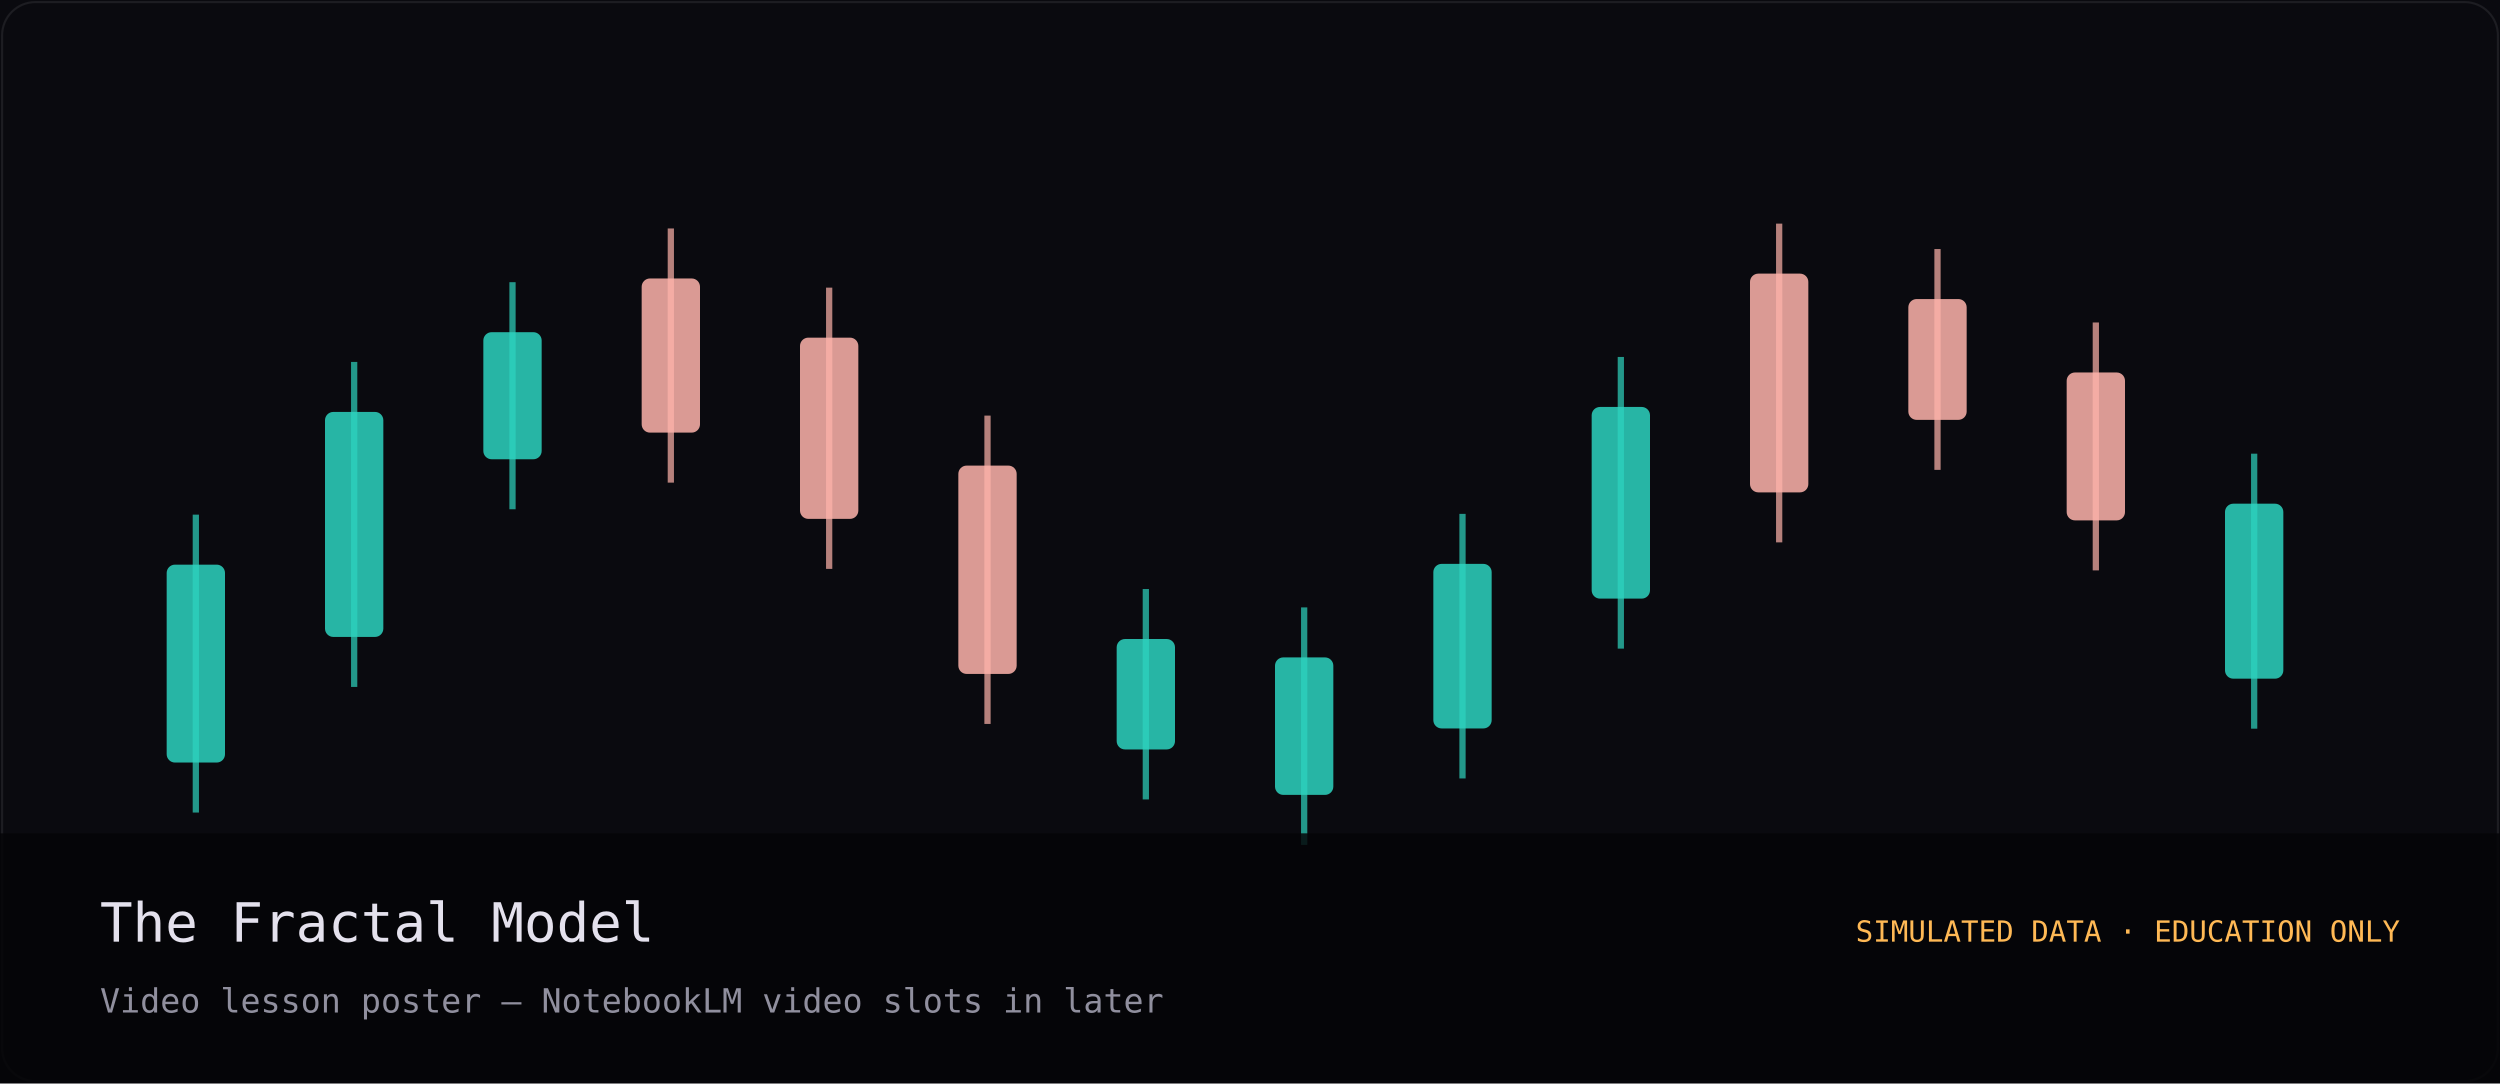
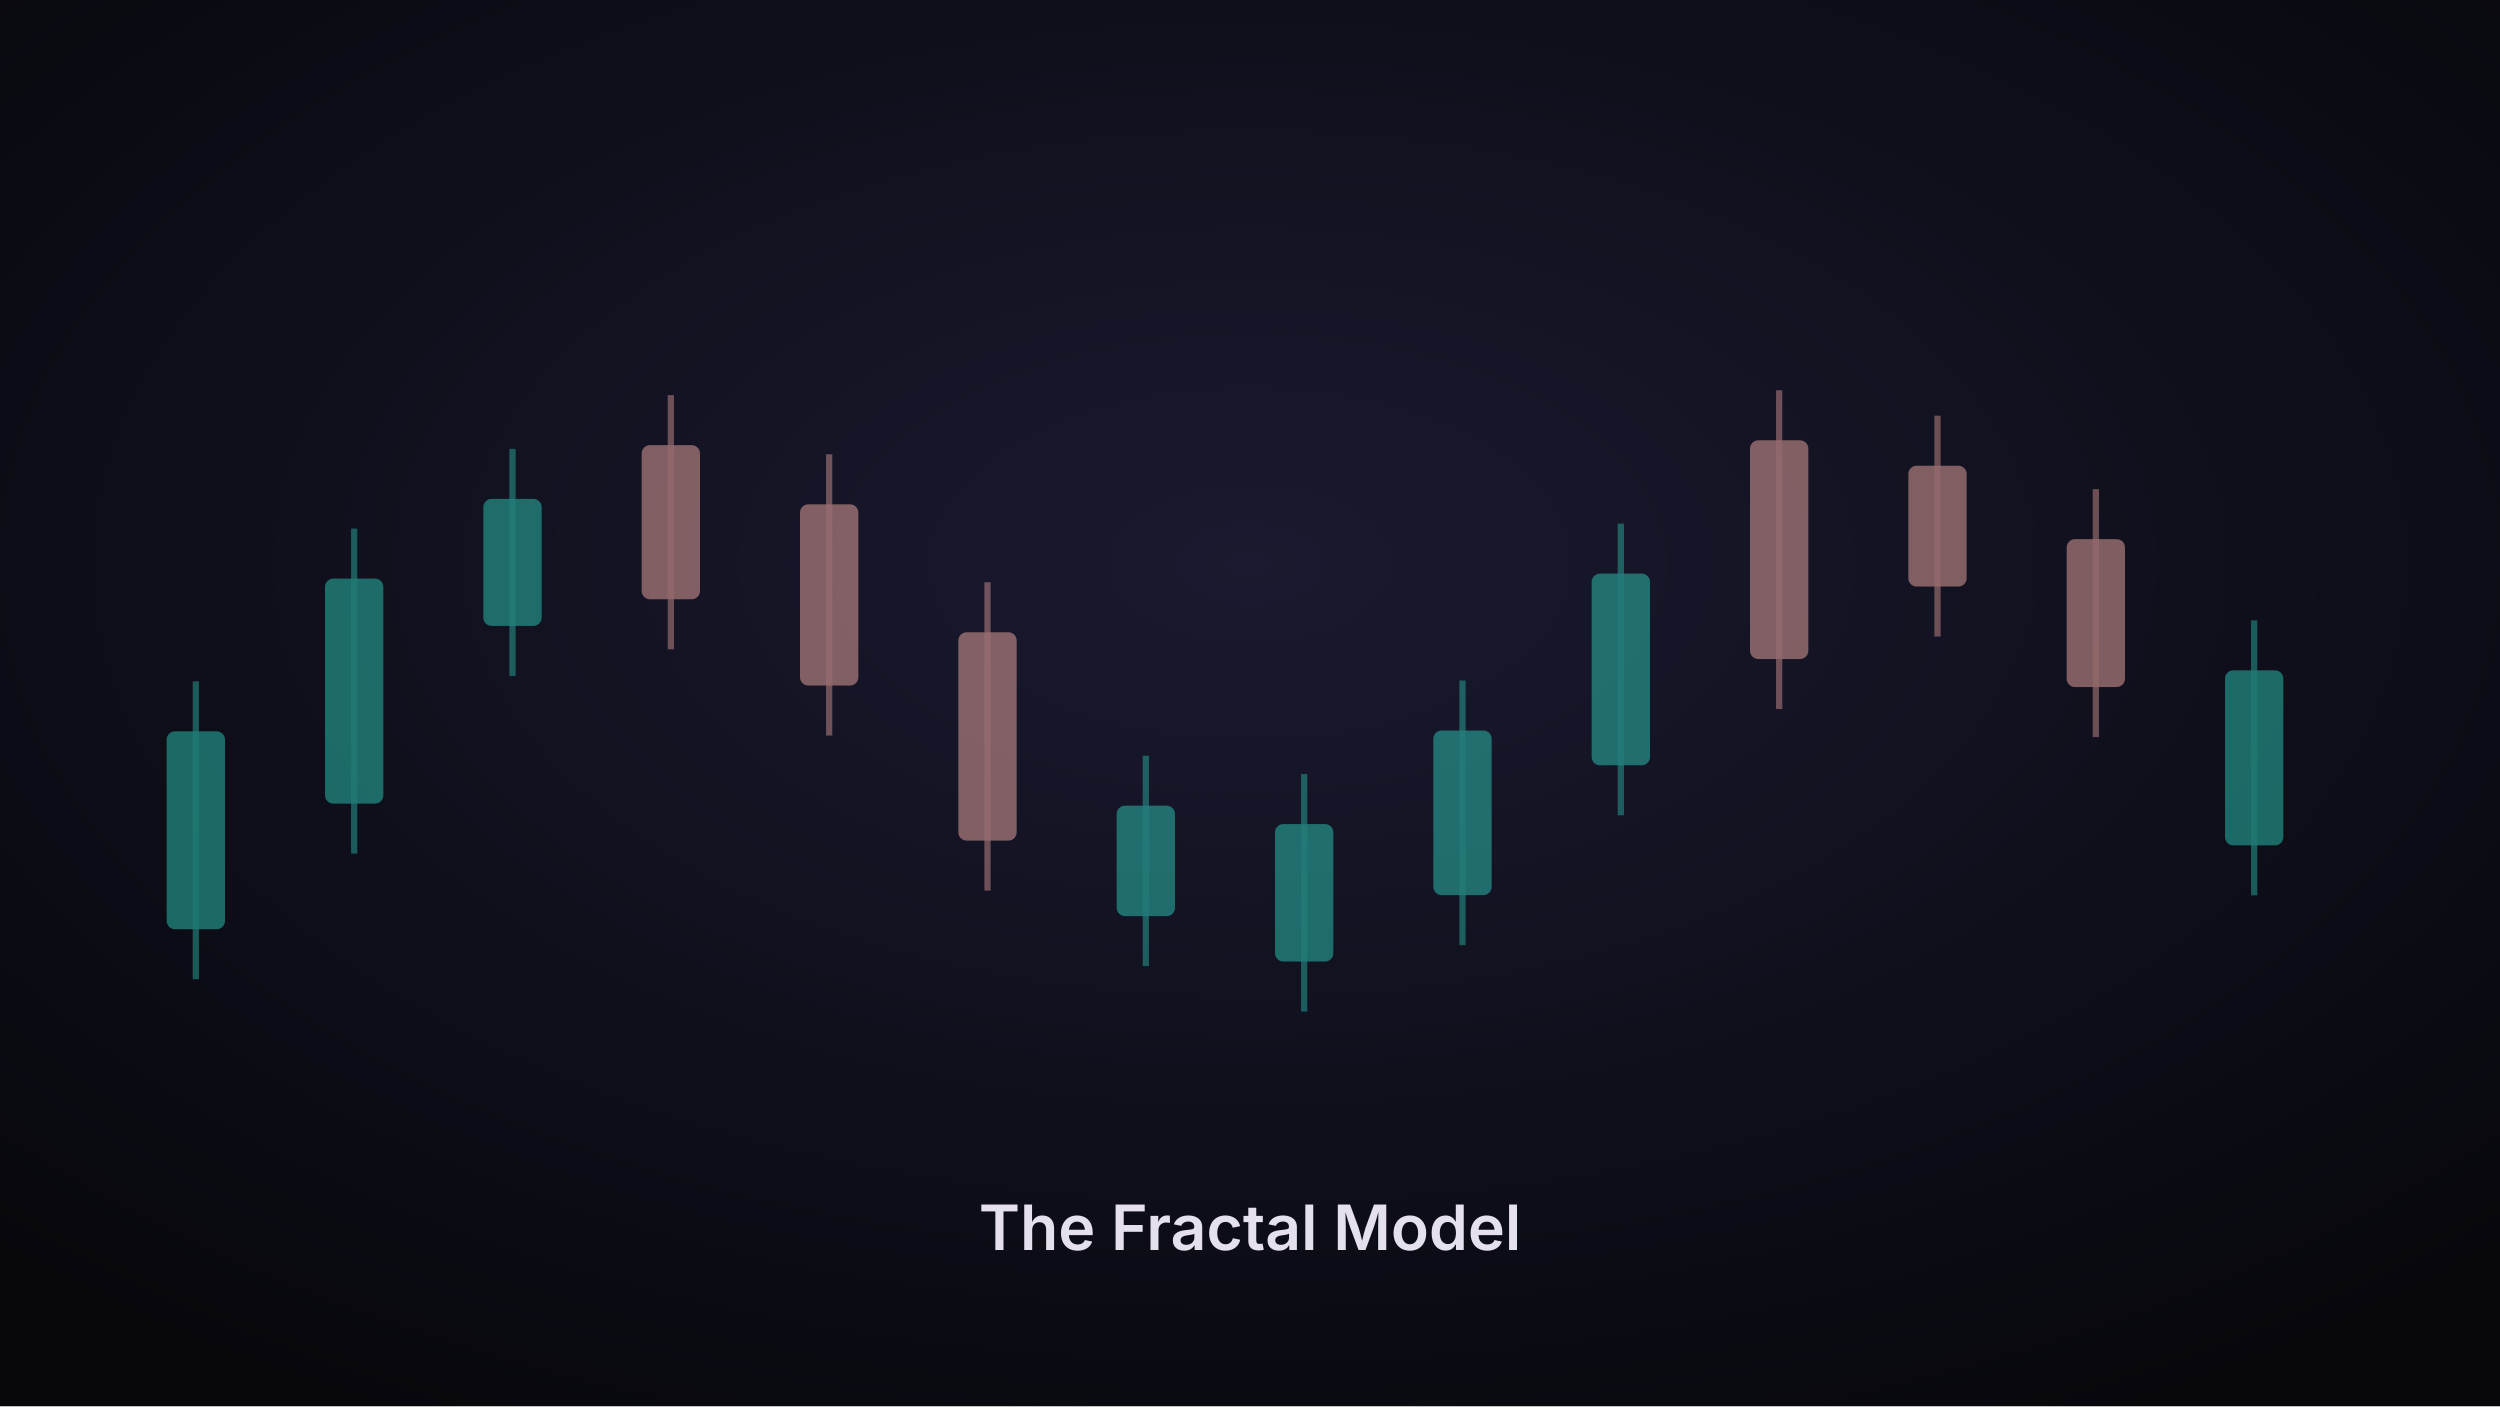
- <svg xmlns="http://www.w3.org/2000/svg" width="1200" height="520" viewBox="0 0 1200 520">
-   <rect width="1200" height="520" fill="#0A0A0F" />
-   <rect x="1" y="1" width="1198" height="518" rx="16" fill="none" stroke="rgba(255,255,255,0.08)" />
-   <line x1="94" y1="247.026" x2="94" y2="390.026" stroke="#2DD4BF" stroke-width="3" opacity="0.7" />
-   <rect x="80" y="271.026" width="28" height="95" rx="4" fill="#2DD4BF" opacity="0.85" />
-   <line x1="170" y1="173.728" x2="170" y2="329.728" stroke="#2DD4BF" stroke-width="3" opacity="0.7" />
-   <rect x="156" y="197.728" width="28" height="108" rx="4" fill="#2DD4BF" opacity="0.85" />
-   <line x1="246" y1="135.448" x2="246" y2="244.448" stroke="#2DD4BF" stroke-width="3" opacity="0.7" />
-   <rect x="232" y="159.448" width="28" height="61" rx="4" fill="#2DD4BF" opacity="0.85" />
-   <line x1="322" y1="109.661" x2="322" y2="231.661" stroke="#FFB4AB" stroke-width="3" opacity="0.7" />
-   <rect x="308" y="133.661" width="28" height="74" rx="4" fill="#FFB4AB" opacity="0.85" />
-   <line x1="398" y1="138.065" x2="398" y2="273.065" stroke="#FFB4AB" stroke-width="3" opacity="0.7" />
-   <rect x="384" y="162.065" width="28" height="87" rx="4" fill="#FFB4AB" opacity="0.85" />
-   <line x1="474" y1="199.489" x2="474" y2="347.489" stroke="#FFB4AB" stroke-width="3" opacity="0.7" />
-   <rect x="460" y="223.489" width="28" height="100" rx="4" fill="#FFB4AB" opacity="0.85" />
-   <line x1="550" y1="282.731" x2="550" y2="383.731" stroke="#2DD4BF" stroke-width="3" opacity="0.7" />
-   <rect x="536" y="306.731" width="28" height="53" rx="4" fill="#2DD4BF" opacity="0.85" />
-   <line x1="626" y1="291.552" x2="626" y2="405.552" stroke="#2DD4BF" stroke-width="3" opacity="0.7" />
-   <rect x="612" y="315.552" width="28" height="66" rx="4" fill="#2DD4BF" opacity="0.85" />
-   <line x1="702" y1="246.658" x2="702" y2="373.658" stroke="#2DD4BF" stroke-width="3" opacity="0.7" />
-   <rect x="688" y="270.658" width="28" height="79" rx="4" fill="#2DD4BF" opacity="0.85" />
-   <line x1="778" y1="171.34" x2="778" y2="311.34" stroke="#2DD4BF" stroke-width="3" opacity="0.7" />
-   <rect x="764" y="195.34" width="28" height="92" rx="4" fill="#2DD4BF" opacity="0.85" />
-   <line x1="854" y1="107.34" x2="854" y2="260.34" stroke="#FFB4AB" stroke-width="3" opacity="0.7" />
-   <rect x="840" y="131.34" width="28" height="105" rx="4" fill="#FFB4AB" opacity="0.85" />
-   <line x1="930" y1="119.538" x2="930" y2="225.538" stroke="#FFB4AB" stroke-width="3" opacity="0.7" />
-   <rect x="916" y="143.538" width="28" height="58" rx="4" fill="#FFB4AB" opacity="0.85" />
-   <line x1="1006" y1="154.789" x2="1006" y2="273.789" stroke="#FFB4AB" stroke-width="3" opacity="0.7" />
-   <rect x="992" y="178.789" width="28" height="71" rx="4" fill="#FFB4AB" opacity="0.85" />
-   <line x1="1082" y1="217.768" x2="1082" y2="349.768" stroke="#2DD4BF" stroke-width="3" opacity="0.7" />
-   <rect x="1068" y="241.768" width="28" height="84" rx="4" fill="#2DD4BF" opacity="0.85" />
-   <rect x="0" y="400" width="1200" height="120" fill="#050507" opacity="0.85" />
-   <text x="48" y="452" font-family="Menlo, monospace" font-size="26" fill="#E4E1ED">The Fractal Model</text>
-   <text x="48" y="486" font-family="Menlo, monospace" font-size="16" fill="#908F9E">Video lesson poster — NotebookLM video slots in later</text>
-   <text x="1152" y="452" text-anchor="end" font-family="Menlo, monospace" font-size="14" fill="#FFB955">SIMULATED DATA · EDUCATION ONLY</text>
+ <svg xmlns="http://www.w3.org/2000/svg" width="1200" height="675" viewBox="0 0 1200 675">
+   <defs>
+     <radialGradient id="g" cx="50%" cy="40%" r="70%">
+       <stop offset="0%" stop-color="#1a1a30" />
+       <stop offset="100%" stop-color="#07070c" />
+     </radialGradient>
+   </defs>
+   <rect width="1200" height="675" fill="url(#g)" />
+   <g transform="translate(0 80)" opacity="0.55">
+     <line x1="94" y1="247.026" x2="94" y2="390.026" stroke="#2DD4BF" stroke-width="3" opacity="0.7" />
+     <rect x="80" y="271.026" width="28" height="95" rx="4" fill="#2DD4BF" opacity="0.85" />
+     <line x1="170" y1="173.728" x2="170" y2="329.728" stroke="#2DD4BF" stroke-width="3" opacity="0.7" />
+     <rect x="156" y="197.728" width="28" height="108" rx="4" fill="#2DD4BF" opacity="0.85" />
+     <line x1="246" y1="135.448" x2="246" y2="244.448" stroke="#2DD4BF" stroke-width="3" opacity="0.7" />
+     <rect x="232" y="159.448" width="28" height="61" rx="4" fill="#2DD4BF" opacity="0.85" />
+     <line x1="322" y1="109.661" x2="322" y2="231.661" stroke="#FFB4AB" stroke-width="3" opacity="0.7" />
+     <rect x="308" y="133.661" width="28" height="74" rx="4" fill="#FFB4AB" opacity="0.85" />
+     <line x1="398" y1="138.065" x2="398" y2="273.065" stroke="#FFB4AB" stroke-width="3" opacity="0.7" />
+     <rect x="384" y="162.065" width="28" height="87" rx="4" fill="#FFB4AB" opacity="0.85" />
+     <line x1="474" y1="199.489" x2="474" y2="347.489" stroke="#FFB4AB" stroke-width="3" opacity="0.7" />
+     <rect x="460" y="223.489" width="28" height="100" rx="4" fill="#FFB4AB" opacity="0.85" />
+     <line x1="550" y1="282.731" x2="550" y2="383.731" stroke="#2DD4BF" stroke-width="3" opacity="0.7" />
+     <rect x="536" y="306.731" width="28" height="53" rx="4" fill="#2DD4BF" opacity="0.85" />
+     <line x1="626" y1="291.552" x2="626" y2="405.552" stroke="#2DD4BF" stroke-width="3" opacity="0.7" />
+     <rect x="612" y="315.552" width="28" height="66" rx="4" fill="#2DD4BF" opacity="0.85" />
+     <line x1="702" y1="246.658" x2="702" y2="373.658" stroke="#2DD4BF" stroke-width="3" opacity="0.7" />
+     <rect x="688" y="270.658" width="28" height="79" rx="4" fill="#2DD4BF" opacity="0.85" />
+     <line x1="778" y1="171.34" x2="778" y2="311.34" stroke="#2DD4BF" stroke-width="3" opacity="0.7" />
+     <rect x="764" y="195.34" width="28" height="92" rx="4" fill="#2DD4BF" opacity="0.85" />
+     <line x1="854" y1="107.34" x2="854" y2="260.34" stroke="#FFB4AB" stroke-width="3" opacity="0.7" />
+     <rect x="840" y="131.34" width="28" height="105" rx="4" fill="#FFB4AB" opacity="0.85" />
+     <line x1="930" y1="119.538" x2="930" y2="225.538" stroke="#FFB4AB" stroke-width="3" opacity="0.7" />
+     <rect x="916" y="143.538" width="28" height="58" rx="4" fill="#FFB4AB" opacity="0.85" />
+     <line x1="1006" y1="154.789" x2="1006" y2="273.789" stroke="#FFB4AB" stroke-width="3" opacity="0.7" />
+     <rect x="992" y="178.789" width="28" height="71" rx="4" fill="#FFB4AB" opacity="0.85" />
+     <line x1="1082" y1="217.768" x2="1082" y2="349.768" stroke="#2DD4BF" stroke-width="3" opacity="0.7" />
+     <rect x="1068" y="241.768" width="28" height="84" rx="4" fill="#2DD4BF" opacity="0.85" />
+   </g>
+   <text x="600" y="600" text-anchor="middle" font-family="Inter, system-ui, sans-serif" font-size="30" font-weight="600" fill="#E4E1ED">The Fractal Model</text>
</svg>
